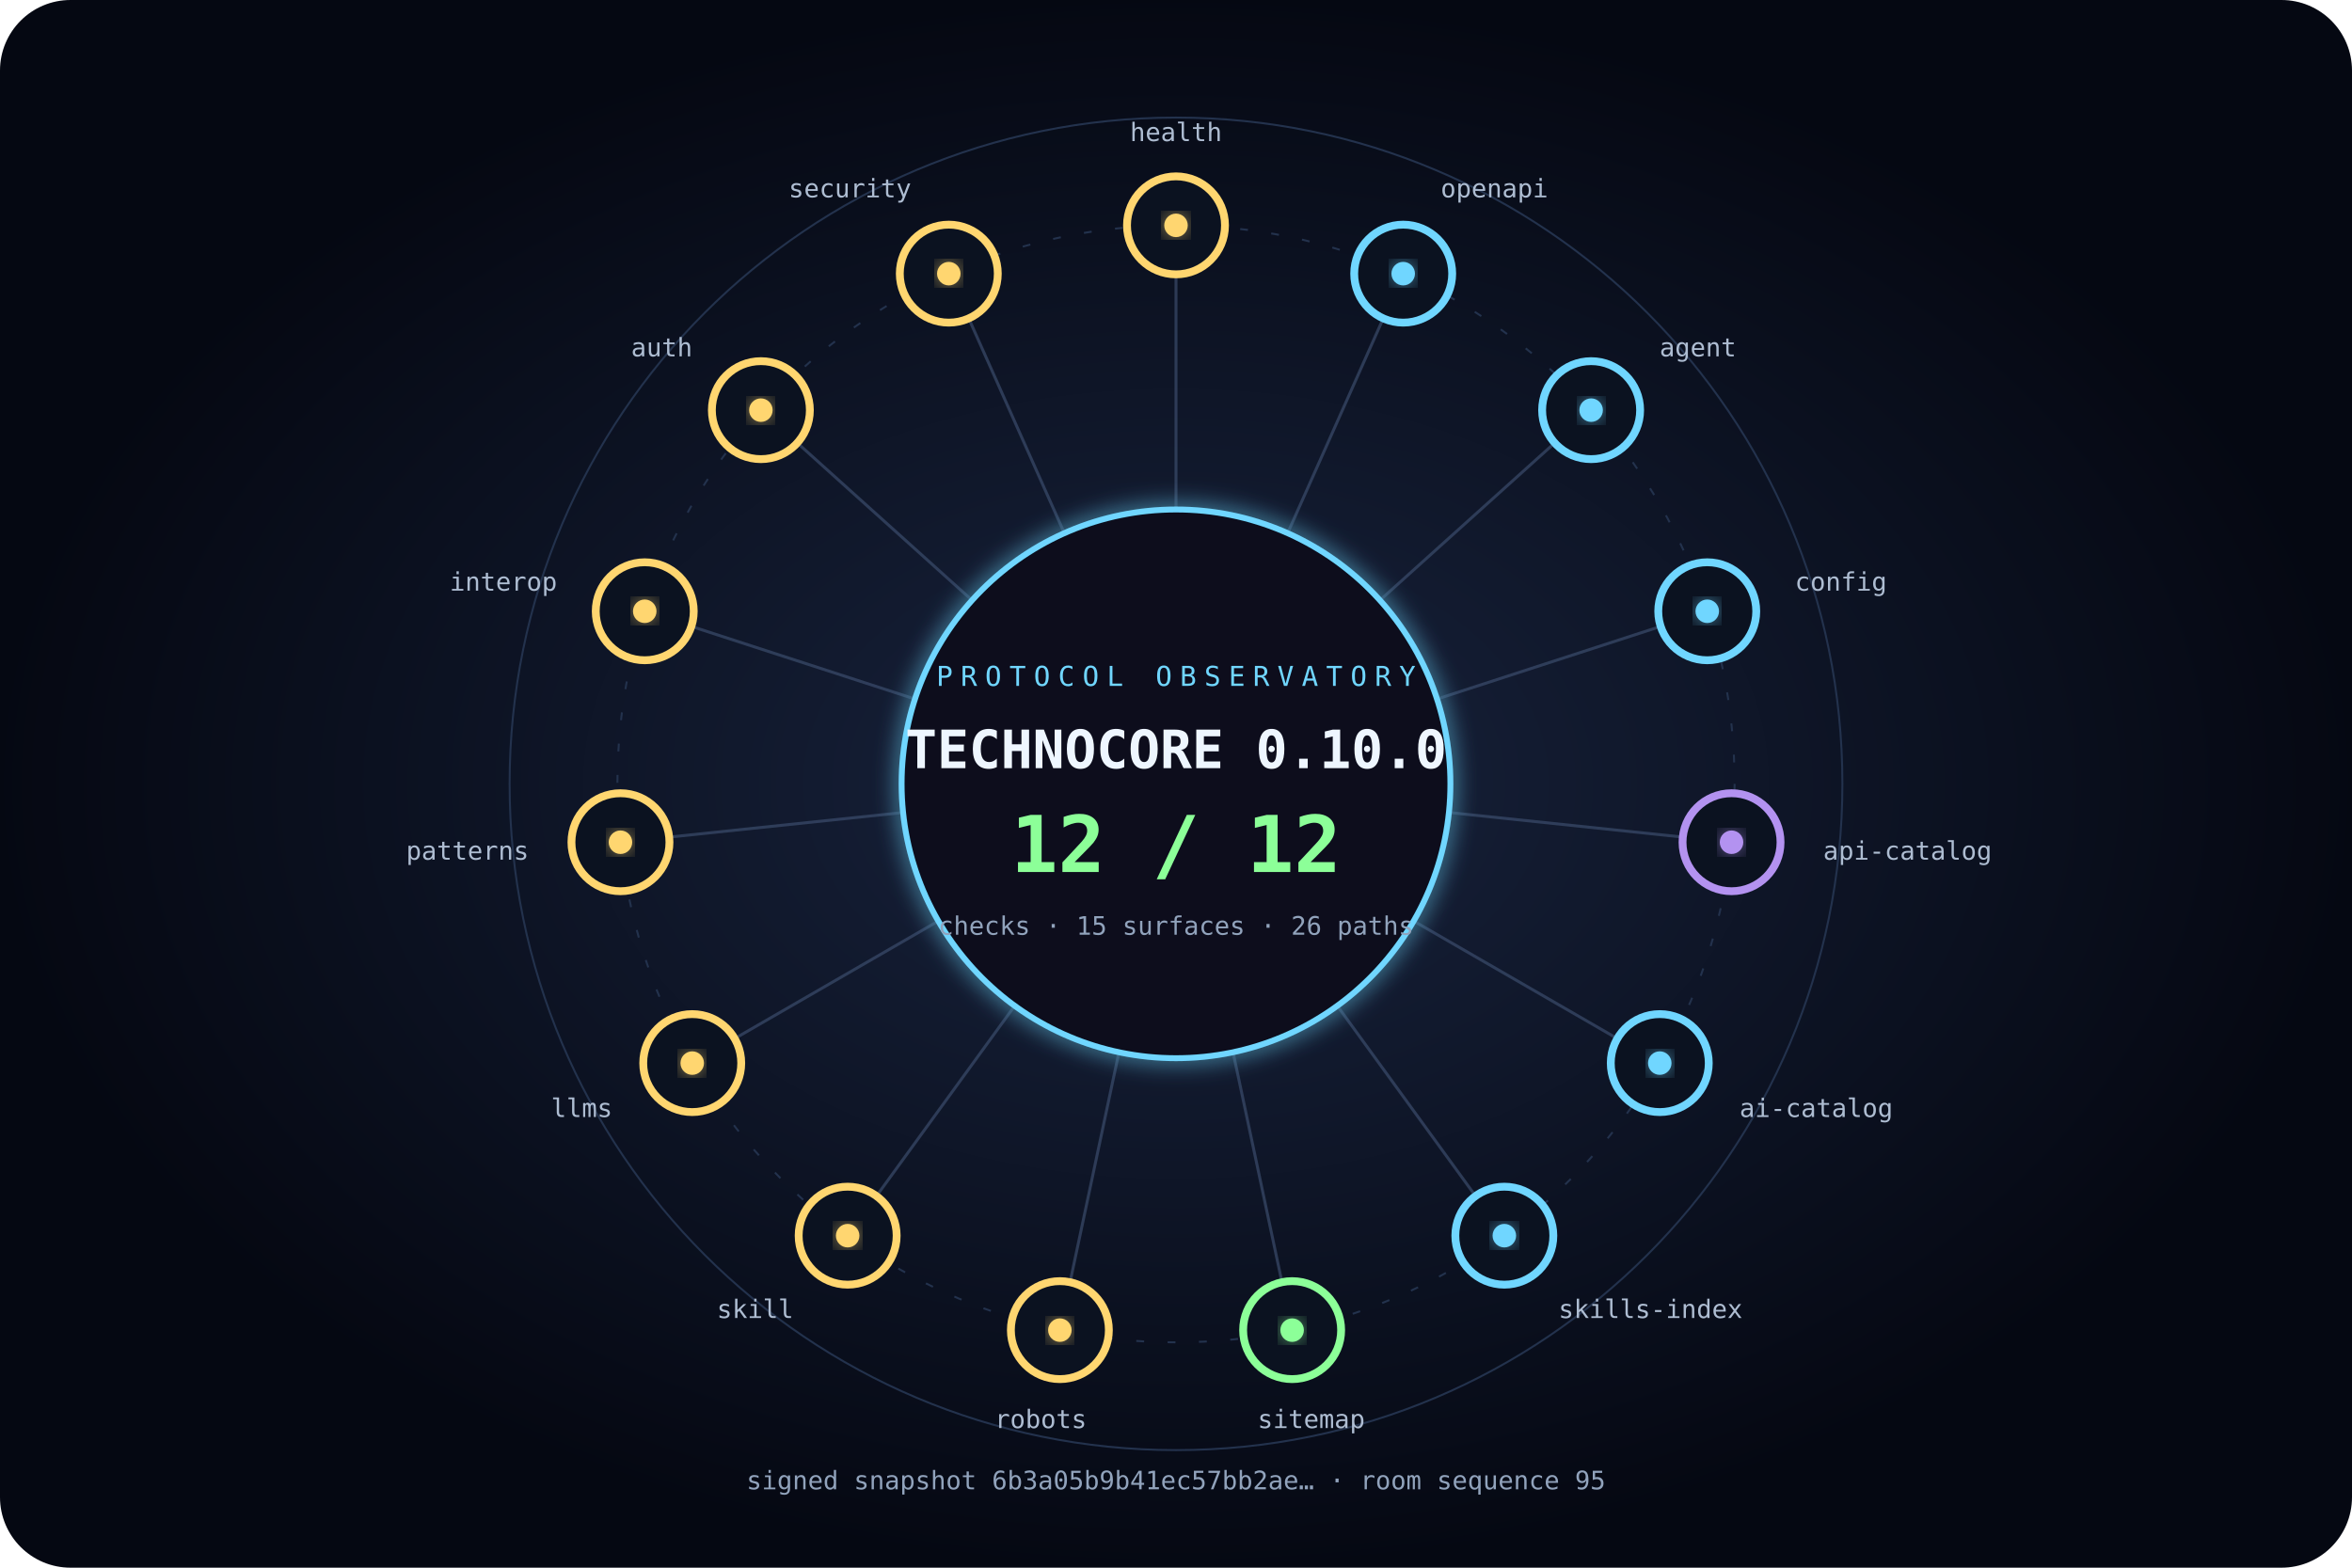
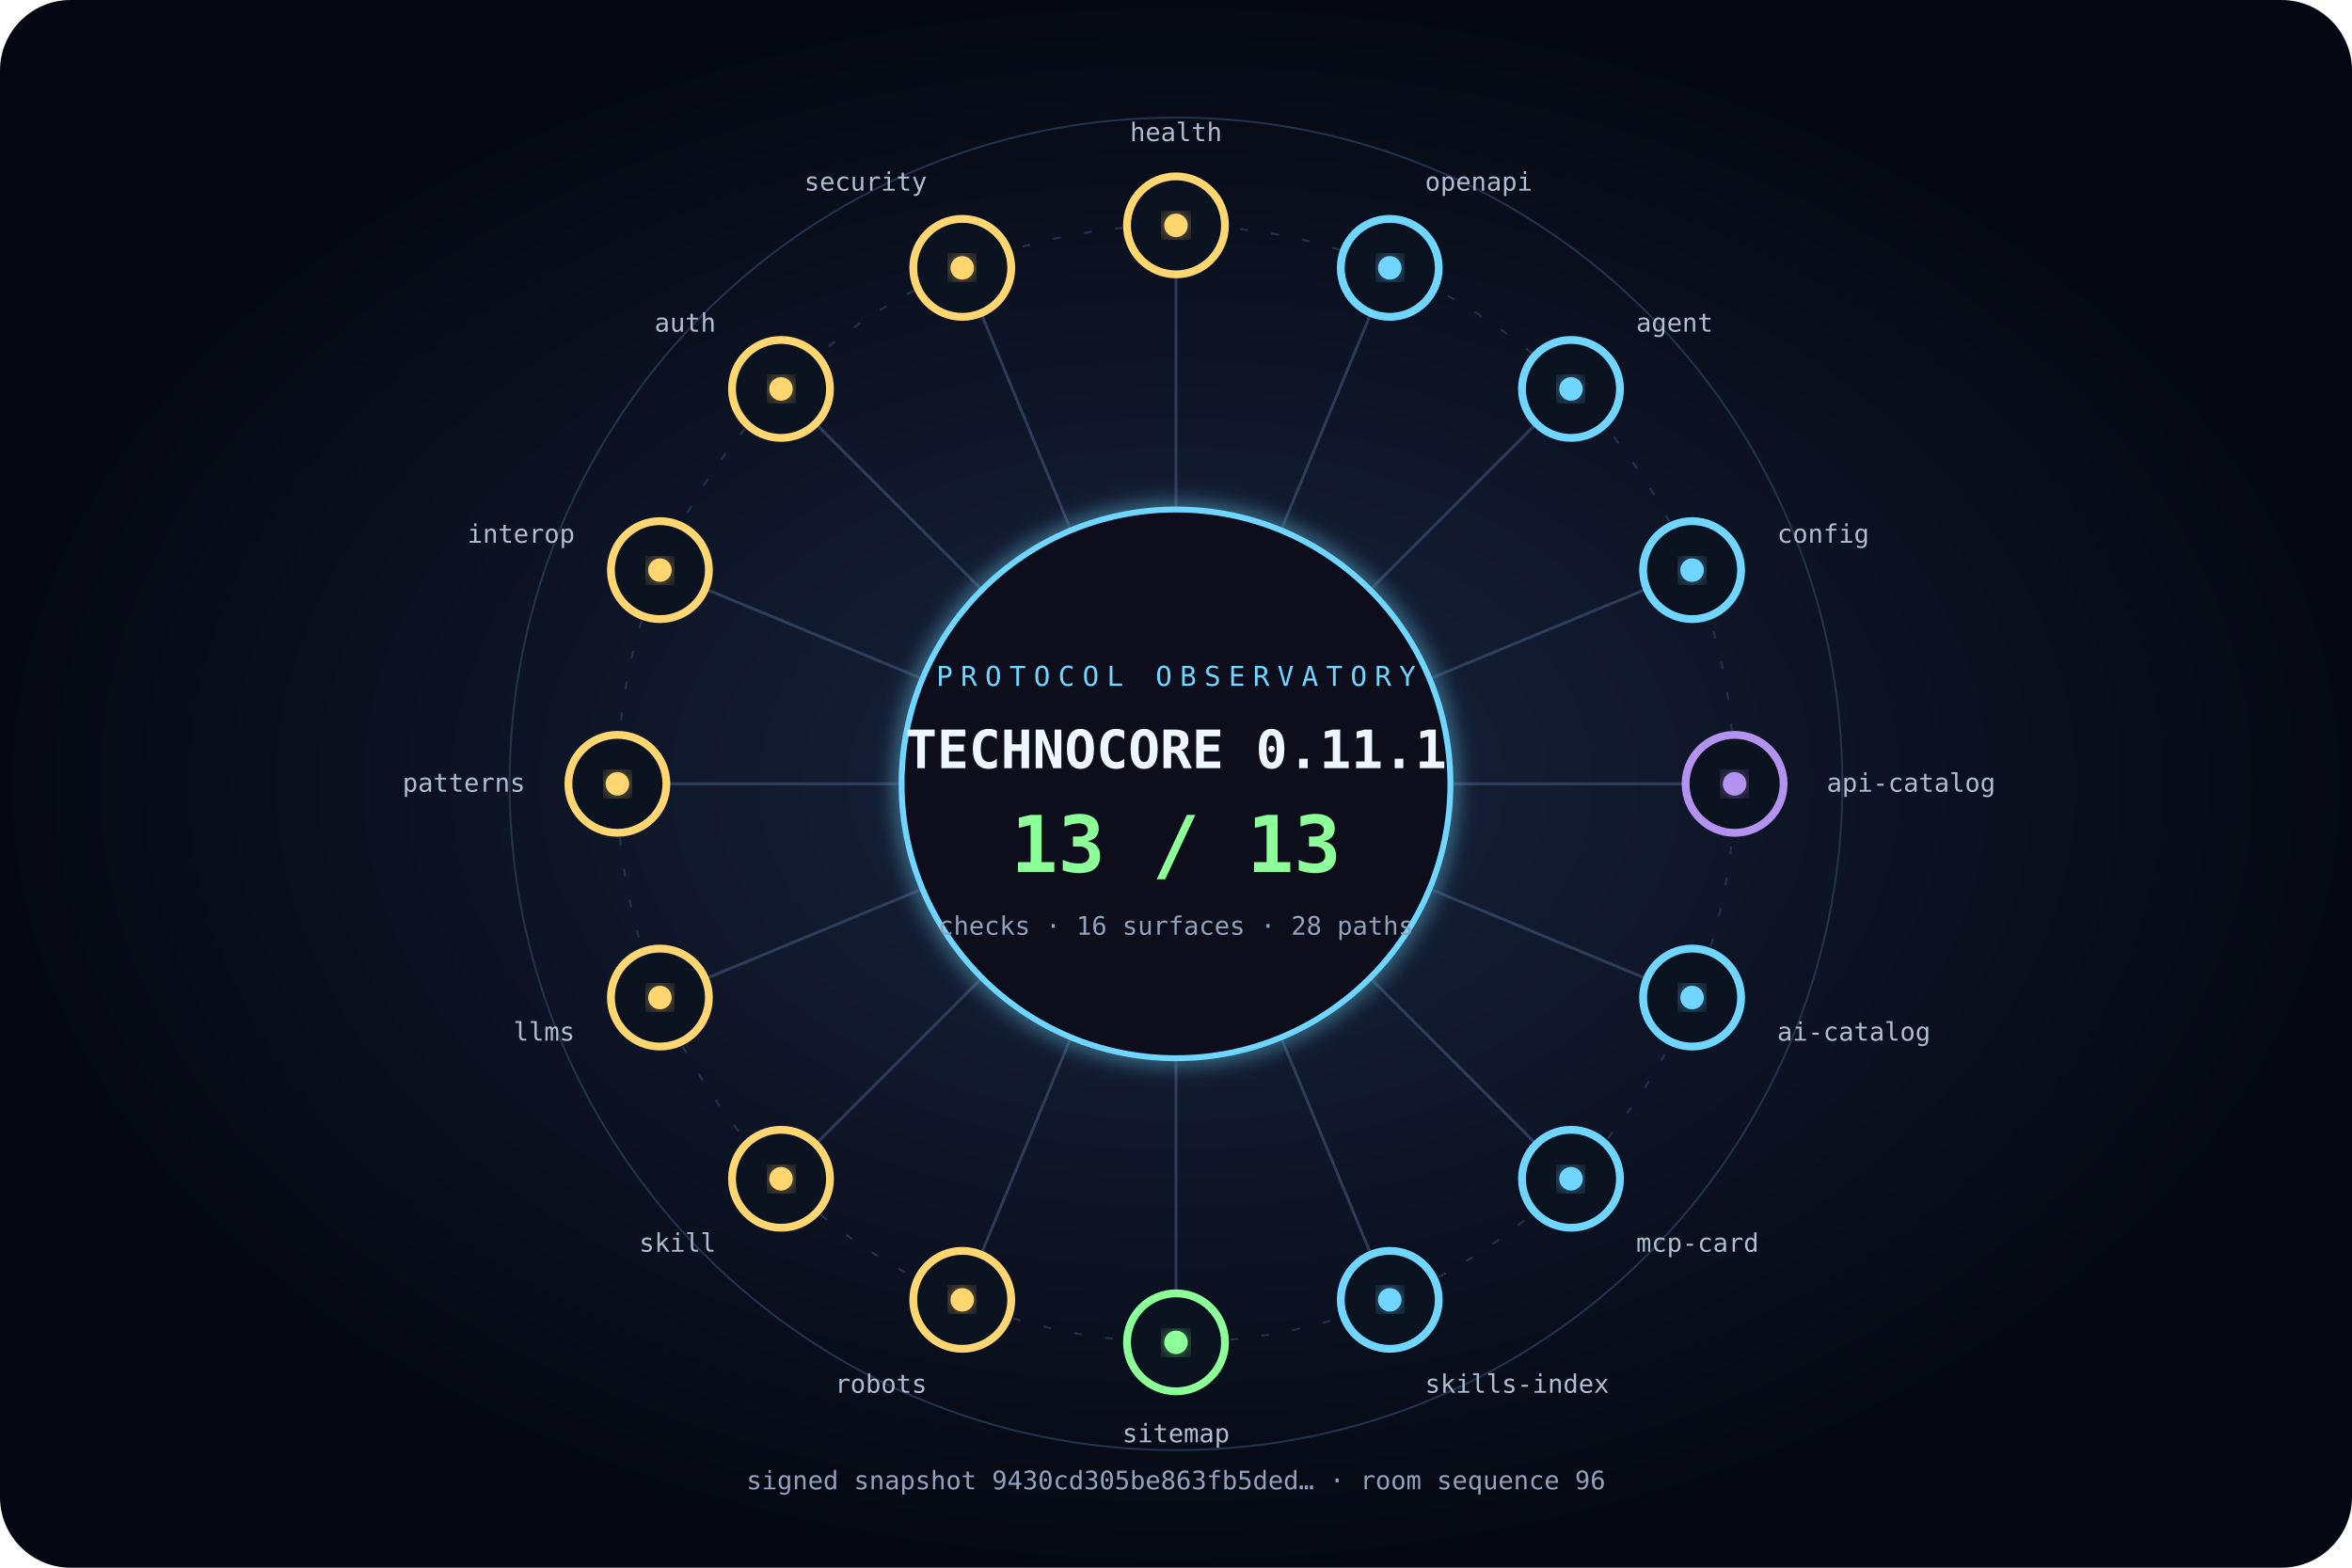
<svg xmlns="http://www.w3.org/2000/svg" width="1200" height="800" viewBox="0 0 1200 800" role="img" aria-labelledby="title desc">
  <defs>
    <radialGradient id="bg">
      <stop stop-color="#18233d" />
      <stop offset="1" stop-color="#050812" />
    </radialGradient>
    <filter id="glow">
      <feGaussianBlur stdDeviation="6" result="b" />
      <feMerge>
        <feMergeNode in="b" />
        <feMergeNode in="SourceGraphic" />
      </feMerge>
    </filter>
    <style>
      text{font-family:ui-monospace,SFMono-Regular,Menlo,Consolas,monospace;text-anchor:middle;fill:#eef6ff}
      .surface-link{stroke:#405374;stroke-width:1.5;opacity:.62}.surface-label{font-size:13px;fill:#aebdd2}
      .eyebrow{font-size:14px;letter-spacing:4px;fill:#70d6ff}.headline{font-size:27px;font-weight:700}.score{font-size:40px;font-weight:700;fill:#8cff98}.footer{font-size:13px;fill:#91a3bc}
    </style>
  </defs>
  <rect width="1200" height="800" rx="36" fill="url(#bg)" />
  <circle cx="600" cy="400" r="340" fill="none" stroke="#23324d" />
  <circle cx="600" cy="400" r="285" fill="none" stroke="#23324d" stroke-dasharray="4 12" />
  <path class="surface-link" d="M 600 400 L 600.00 115.00" />
-   <path class="surface-link" d="M 600 400 L 715.92 139.64" />
-   <path class="surface-link" d="M 600 400 L 811.80 209.30" />
-   <path class="surface-link" d="M 600 400 L 871.05 311.93" />
-   <path class="surface-link" d="M 600 400 L 883.44 429.79" />
-   <path class="surface-link" d="M 600 400 L 846.82 542.50" />
-   <path class="surface-link" d="M 600 400 L 767.52 630.57" />
-   <path class="surface-link" d="M 600 400 L 659.25 678.77" />
-   <path class="surface-link" d="M 600 400 L 540.75 678.77" />
-   <path class="surface-link" d="M 600 400 L 432.48 630.57" />
-   <path class="surface-link" d="M 600 400 L 353.18 542.50" />
-   <path class="surface-link" d="M 600 400 L 316.56 429.79" />
-   <path class="surface-link" d="M 600 400 L 328.95 311.93" />
-   <path class="surface-link" d="M 600 400 L 388.20 209.30" />
-   <path class="surface-link" d="M 600 400 L 484.08 139.64" />
+   <path class="surface-link" d="M 600 400 L 709.06 136.69" />
+   <path class="surface-link" d="M 600 400 L 801.53 198.47" />
+   <path class="surface-link" d="M 600 400 L 863.31 290.94" />
+   <path class="surface-link" d="M 600 400 L 885.00 400.00" />
+   <path class="surface-link" d="M 600 400 L 863.31 509.06" />
+   <path class="surface-link" d="M 600 400 L 801.53 601.53" />
+   <path class="surface-link" d="M 600 400 L 709.06 663.31" />
+   <path class="surface-link" d="M 600 400 L 600.00 685.00" />
+   <path class="surface-link" d="M 600 400 L 490.94 663.31" />
+   <path class="surface-link" d="M 600 400 L 398.47 601.53" />
+   <path class="surface-link" d="M 600 400 L 336.69 509.06" />
+   <path class="surface-link" d="M 600 400 L 315.00 400.00" />
+   <path class="surface-link" d="M 600 400 L 336.69 290.94" />
+   <path class="surface-link" d="M 600 400 L 398.47 198.47" />
+   <path class="surface-link" d="M 600 400 L 490.94 136.69" />
  <circle cx="600" cy="400" r="140" fill="#09111f" stroke="#70d6ff" stroke-width="3" filter="url(#glow)" />
  <text class="eyebrow" x="600" y="350">PROTOCOL OBSERVATORY</text>
-   <text class="headline" x="600" y="392">TECHNOCORE 0.10.0</text>
-   <text class="score" x="600" y="445">12 / 12</text>
-   <text class="footer" x="600" y="477">checks · 15 surfaces · 26 paths</text>
+   <text class="headline" x="600" y="392">TECHNOCORE 0.11.1</text>
+   <text class="score" x="600" y="445">13 / 13</text>
+   <text class="footer" x="600" y="477">checks · 16 surfaces · 28 paths</text>
  <g class="surface" transform="translate(600.00 115.00)">
    <circle r="25" fill="#0b1220" stroke="#ffd670" stroke-width="4" />
    <circle r="6" fill="#ffd670" filter="url(#glow)" />
  </g>
  <text class="surface-label" style="text-anchor:middle" x="600.00" y="72.00">health</text>
-   <g class="surface" transform="translate(715.92 139.64)">
+   <g class="surface" transform="translate(709.06 136.69)">
    <circle r="25" fill="#0b1220" stroke="#70d6ff" stroke-width="4" />
    <circle r="6" fill="#70d6ff" filter="url(#glow)" />
  </g>
-   <text class="surface-label" style="text-anchor:start" x="735.04" y="100.70">openapi</text>
-   <g class="surface" transform="translate(811.80 209.30)">
+   <text class="surface-label" style="text-anchor:start" x="727.05" y="97.27">openapi</text>
+   <g class="surface" transform="translate(801.53 198.47)">
    <circle r="25" fill="#0b1220" stroke="#70d6ff" stroke-width="4" />
    <circle r="6" fill="#70d6ff" filter="url(#glow)" />
  </g>
-   <text class="surface-label" style="text-anchor:start" x="846.72" y="181.85">agent</text>
-   <g class="surface" transform="translate(871.05 311.93)">
+   <text class="surface-label" style="text-anchor:start" x="834.76" y="169.24">agent</text>
+   <g class="surface" transform="translate(863.31 290.94)">
    <circle r="25" fill="#0b1220" stroke="#70d6ff" stroke-width="4" />
    <circle r="6" fill="#70d6ff" filter="url(#glow)" />
  </g>
-   <text class="surface-label" style="text-anchor:start" x="915.75" y="301.41">config</text>
-   <g class="surface" transform="translate(883.44 429.79)">
+   <text class="surface-label" style="text-anchor:start" x="906.73" y="276.95">config</text>
+   <g class="surface" transform="translate(885.00 400.00)">
    <circle r="25" fill="#0b1220" stroke="#b392f0" stroke-width="4" />
    <circle r="6" fill="#b392f0" filter="url(#glow)" />
  </g>
-   <text class="surface-label" style="text-anchor:start" x="930.18" y="438.70">api-catalog</text>
-   <g class="surface" transform="translate(846.82 542.50)">
+   <text class="surface-label" style="text-anchor:start" x="932.00" y="404.00">api-catalog</text>
+   <g class="surface" transform="translate(863.31 509.06)">
    <circle r="25" fill="#0b1220" stroke="#70d6ff" stroke-width="4" />
    <circle r="6" fill="#70d6ff" filter="url(#glow)" />
  </g>
-   <text class="surface-label" style="text-anchor:start" x="887.52" y="570.00">ai-catalog</text>
-   <g class="surface" transform="translate(767.52 630.57)">
+   <text class="surface-label" style="text-anchor:start" x="906.73" y="531.05">ai-catalog</text>
+   <g class="surface" transform="translate(801.53 601.53)">
    <circle r="25" fill="#0b1220" stroke="#70d6ff" stroke-width="4" />
    <circle r="6" fill="#70d6ff" filter="url(#glow)" />
  </g>
-   <text class="surface-label" style="text-anchor:start" x="795.14" y="672.59">skills-index</text>
-   <g class="surface" transform="translate(659.25 678.77)">
+   <text class="surface-label" style="text-anchor:start" x="834.76" y="638.76">mcp-card</text>
+   <g class="surface" transform="translate(709.06 663.31)">
+     <circle r="25" fill="#0b1220" stroke="#70d6ff" stroke-width="4" />
+     <circle r="6" fill="#70d6ff" filter="url(#glow)" />
+   </g>
+   <text class="surface-label" style="text-anchor:start" x="727.05" y="710.73">skills-index</text>
+   <g class="surface" transform="translate(600.00 685.00)">
    <circle r="25" fill="#0b1220" stroke="#8cff98" stroke-width="4" />
    <circle r="6" fill="#8cff98" filter="url(#glow)" />
  </g>
-   <text class="surface-label" style="text-anchor:middle" x="669.03" y="728.75">sitemap</text>
-   <g class="surface" transform="translate(540.75 678.77)">
+   <text class="surface-label" style="text-anchor:middle" x="600.00" y="736.00">sitemap</text>
+   <g class="surface" transform="translate(490.94 663.31)">
    <circle r="25" fill="#0b1220" stroke="#ffd670" stroke-width="4" />
    <circle r="6" fill="#ffd670" filter="url(#glow)" />
  </g>
-   <text class="surface-label" style="text-anchor:middle" x="530.97" y="728.75">robots</text>
-   <g class="surface" transform="translate(432.48 630.57)">
+   <text class="surface-label" style="text-anchor:end" x="472.95" y="710.73">robots</text>
+   <g class="surface" transform="translate(398.47 601.53)">
    <circle r="25" fill="#0b1220" stroke="#ffd670" stroke-width="4" />
    <circle r="6" fill="#ffd670" filter="url(#glow)" />
  </g>
-   <text class="surface-label" style="text-anchor:end" x="404.86" y="672.59">skill</text>
-   <g class="surface" transform="translate(353.18 542.50)">
+   <text class="surface-label" style="text-anchor:end" x="365.24" y="638.76">skill</text>
+   <g class="surface" transform="translate(336.69 509.06)">
    <circle r="25" fill="#0b1220" stroke="#ffd670" stroke-width="4" />
    <circle r="6" fill="#ffd670" filter="url(#glow)" />
  </g>
-   <text class="surface-label" style="text-anchor:end" x="312.48" y="570.00">llms</text>
-   <g class="surface" transform="translate(316.56 429.79)">
+   <text class="surface-label" style="text-anchor:end" x="293.27" y="531.05">llms</text>
+   <g class="surface" transform="translate(315.00 400.00)">
    <circle r="25" fill="#0b1220" stroke="#ffd670" stroke-width="4" />
    <circle r="6" fill="#ffd670" filter="url(#glow)" />
  </g>
-   <text class="surface-label" style="text-anchor:end" x="269.82" y="438.70">patterns</text>
-   <g class="surface" transform="translate(328.95 311.93)">
+   <text class="surface-label" style="text-anchor:end" x="268.00" y="404.00">patterns</text>
+   <g class="surface" transform="translate(336.69 290.94)">
    <circle r="25" fill="#0b1220" stroke="#ffd670" stroke-width="4" />
    <circle r="6" fill="#ffd670" filter="url(#glow)" />
  </g>
-   <text class="surface-label" style="text-anchor:end" x="284.25" y="301.41">interop</text>
-   <g class="surface" transform="translate(388.20 209.30)">
+   <text class="surface-label" style="text-anchor:end" x="293.27" y="276.95">interop</text>
+   <g class="surface" transform="translate(398.47 198.47)">
    <circle r="25" fill="#0b1220" stroke="#ffd670" stroke-width="4" />
    <circle r="6" fill="#ffd670" filter="url(#glow)" />
  </g>
-   <text class="surface-label" style="text-anchor:end" x="353.28" y="181.85">auth</text>
-   <g class="surface" transform="translate(484.08 139.64)">
+   <text class="surface-label" style="text-anchor:end" x="365.24" y="169.24">auth</text>
+   <g class="surface" transform="translate(490.94 136.69)">
    <circle r="25" fill="#0b1220" stroke="#ffd670" stroke-width="4" />
    <circle r="6" fill="#ffd670" filter="url(#glow)" />
  </g>
-   <text class="surface-label" style="text-anchor:end" x="464.96" y="100.70">security</text>
-   <text class="footer" x="600" y="760">signed snapshot 6b3a05b9b41ec57bb2ae… · room sequence 95</text>
+   <text class="surface-label" style="text-anchor:end" x="472.95" y="97.27">security</text>
+   <text class="footer" x="600" y="760">signed snapshot 9430cd305be863fb5ded… · room sequence 96</text>
</svg>
